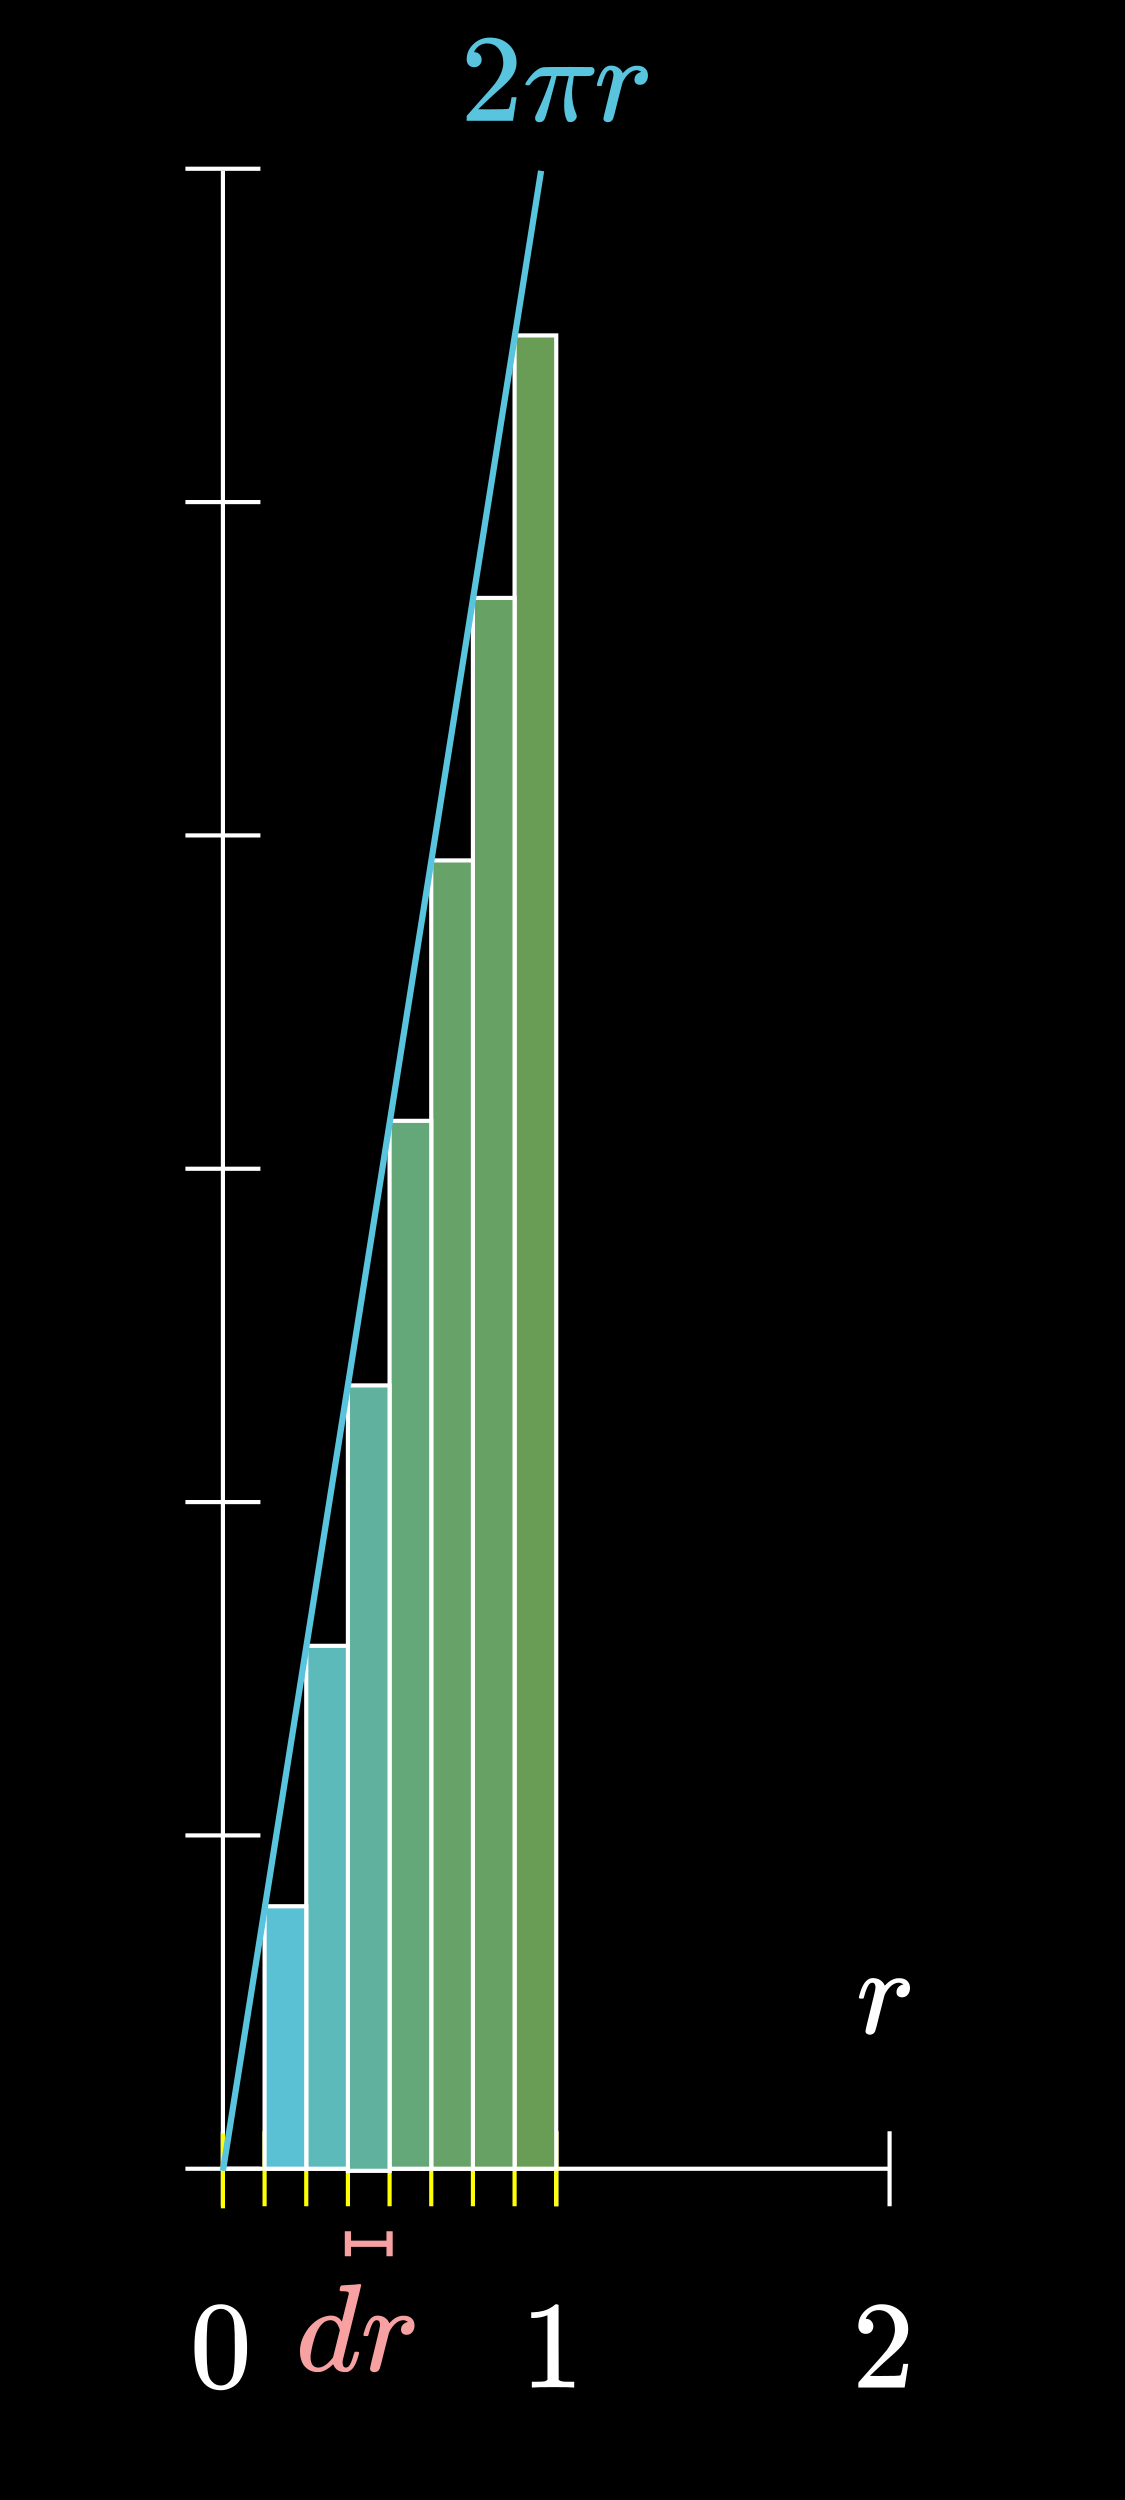
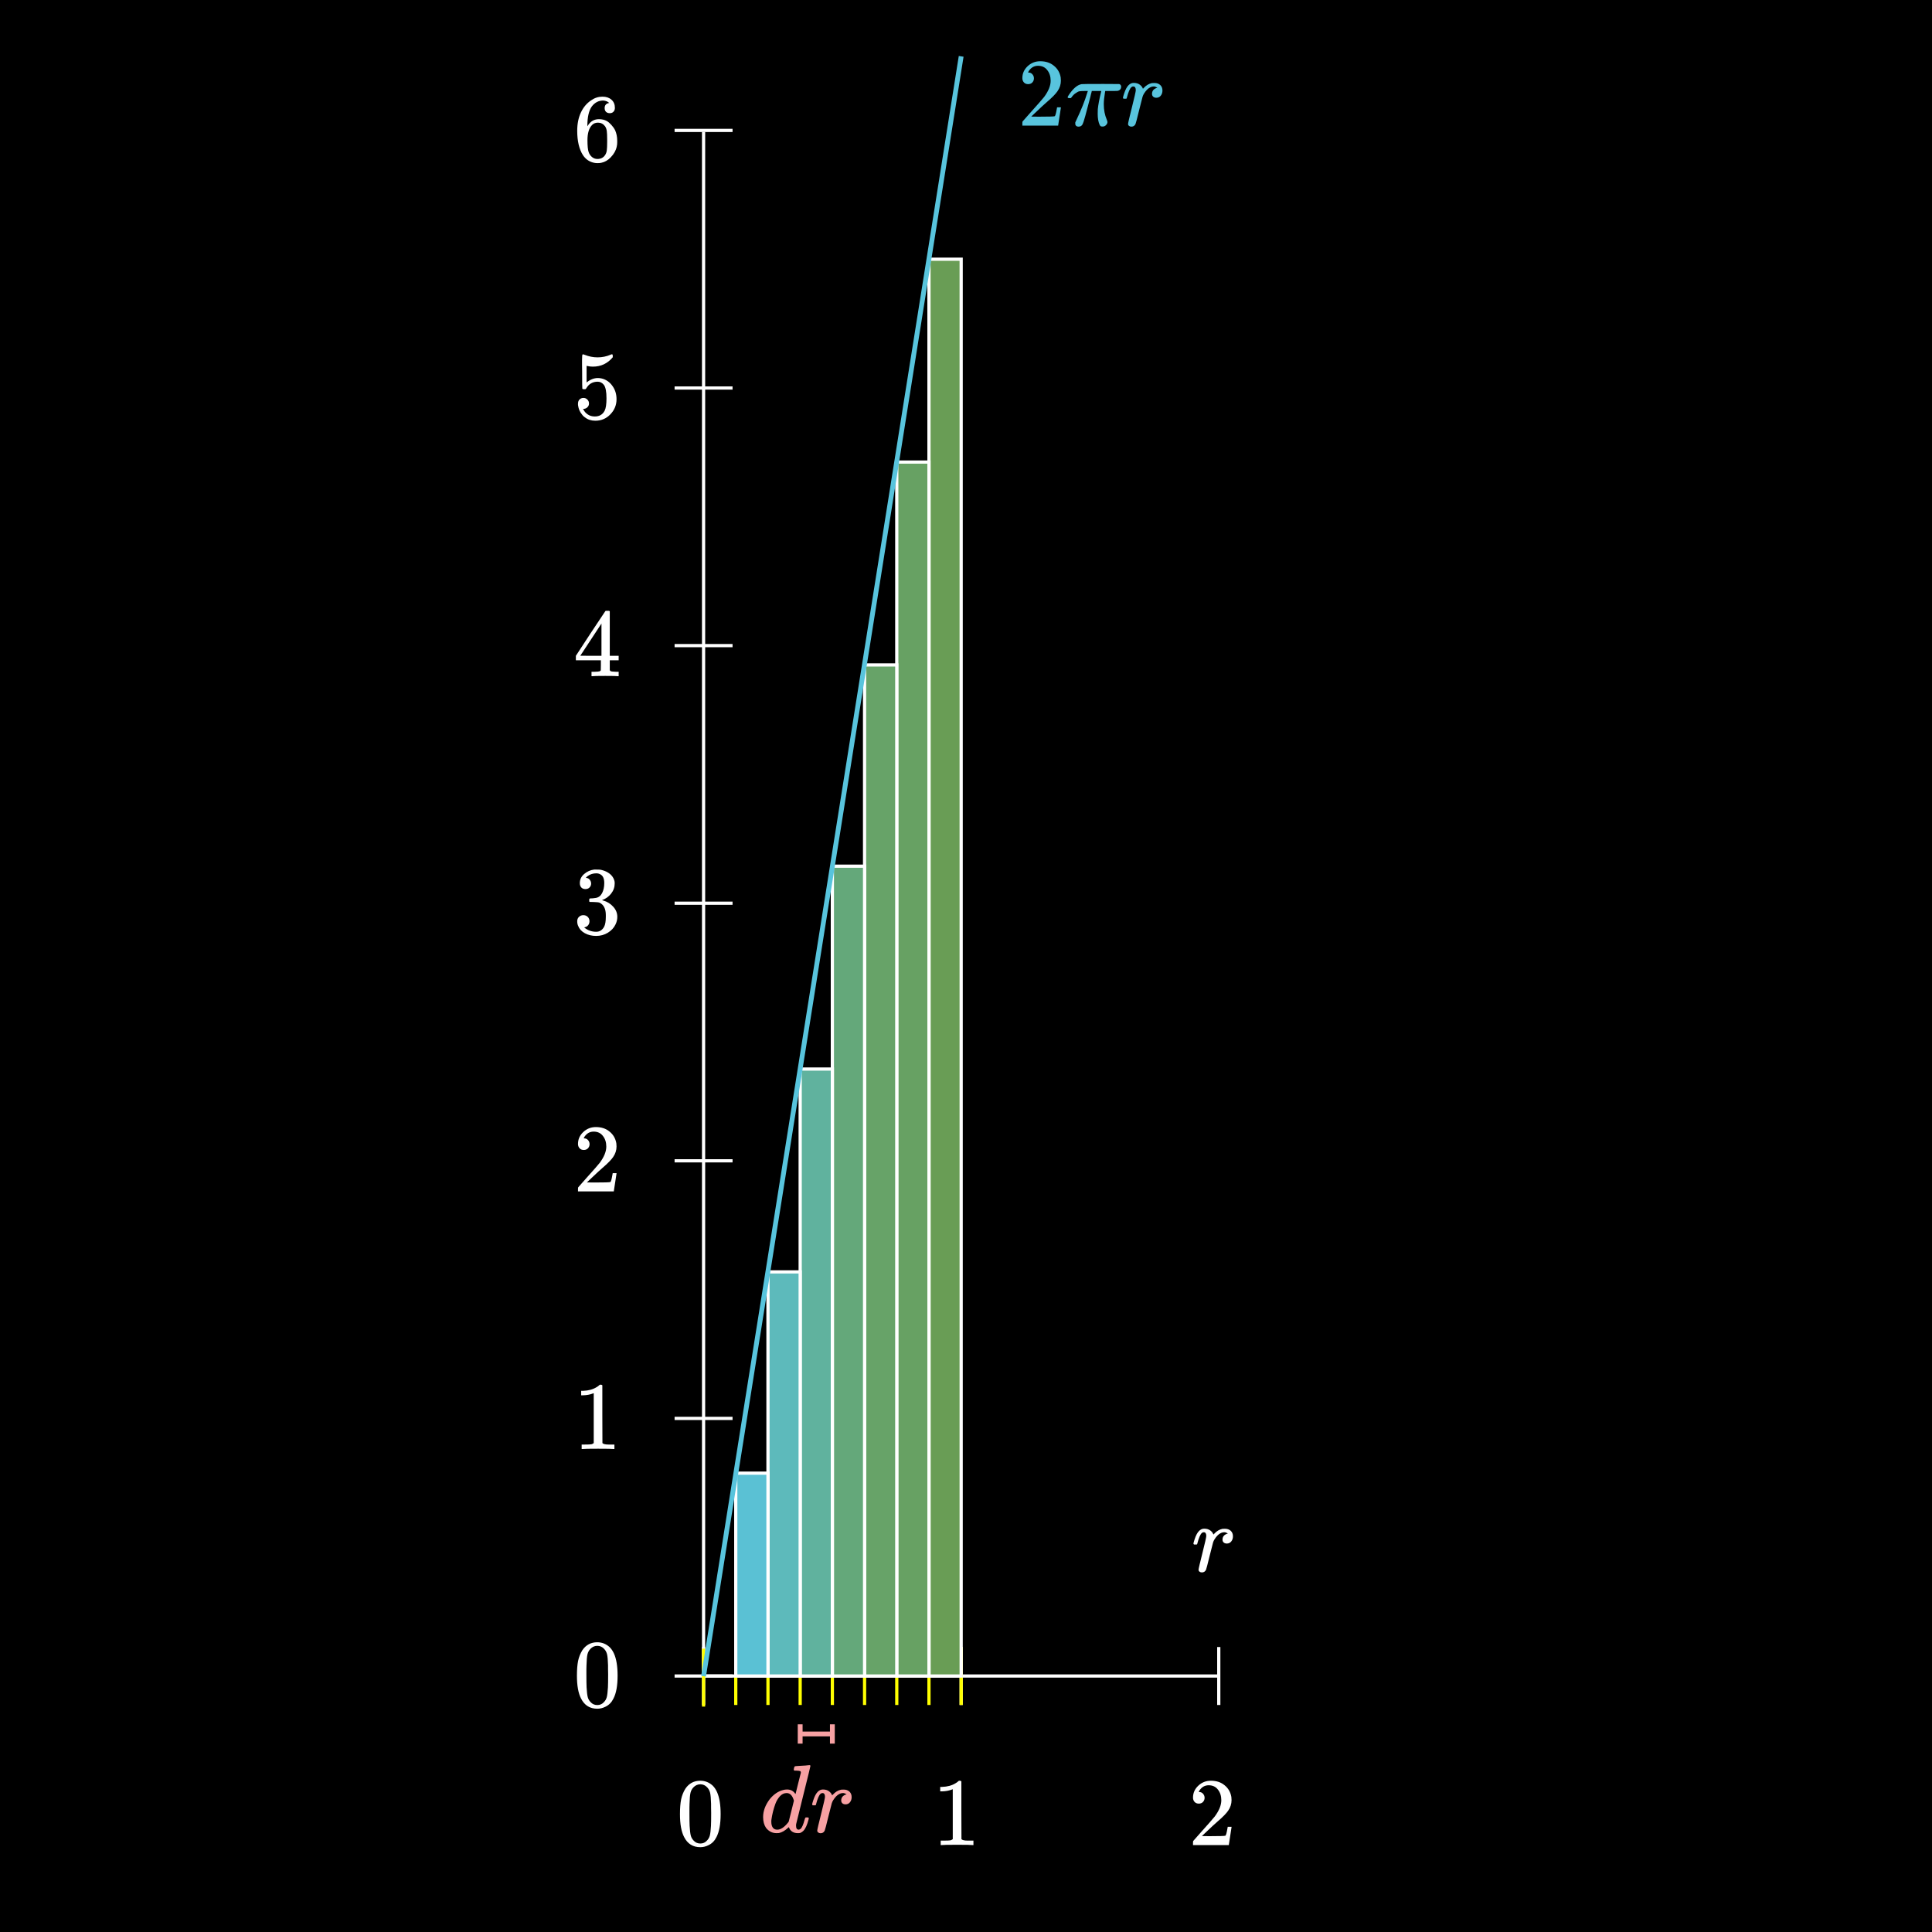
- <svg xmlns="http://www.w3.org/2000/svg" width="540" height="1200" viewBox="0 0 540 1200" fill="none">
-   <rect width="540" height="1200" fill="black" />
-   <path d="M107 1041H427" stroke="white" stroke-width="2" />
-   <path d="M107 1041L107 82" stroke="white" stroke-width="2" />
-   <path d="M107 1023V1059" stroke="white" stroke-width="2" />
-   <path d="M427 1023V1059" stroke="white" stroke-width="2" />
-   <path d="M267 1023V1059" stroke="white" stroke-width="2" />
-   <path d="M89 1041H125" stroke="white" stroke-width="2" />
-   <path d="M89 881H125" stroke="white" stroke-width="2" />
-   <path d="M89 561H125" stroke="white" stroke-width="2" />
-   <path d="M89 241H125" stroke="white" stroke-width="2" />
-   <path d="M89 721H125" stroke="white" stroke-width="2" />
-   <path d="M89 401H125" stroke="white" stroke-width="2" />
-   <path d="M89 81H125" stroke="white" stroke-width="2" />
-   <path d="M96.76 1110.9C99 1107.66 102.06 1106.04 105.94 1106.04C108.86 1106.04 111.42 1107.04 113.62 1109.04C114.7 1110.08 115.62 1111.44 116.38 1113.12C117.86 1116.44 118.6 1121 118.6 1126.8C118.6 1133 117.74 1137.74 116.02 1141.02C114.9 1143.34 113.26 1145.02 111.1 1146.06C109.42 1146.9 107.72 1147.32 106 1147.32C101.4 1147.32 98.04 1145.22 95.92 1141.02C94.2 1137.74 93.34 1133 93.34 1126.8C93.34 1123.08 93.58 1120.02 94.06 1117.62C94.58 1115.18 95.48 1112.94 96.76 1110.9ZM110.26 1110.18C109.1 1108.9 107.68 1108.26 106 1108.26C104.32 1108.26 102.88 1108.9 101.68 1110.18C100.8 1111.1 100.2 1112.22 99.88 1113.54C99.56 1114.86 99.36 1117.14 99.28 1120.38C99.28 1120.62 99.26 1121.4 99.22 1122.72C99.22 1124.04 99.22 1125.14 99.22 1126.02C99.22 1129.86 99.26 1132.54 99.34 1134.06C99.5 1136.86 99.74 1138.88 100.06 1140.12C100.38 1141.32 100.98 1142.36 101.86 1143.24C102.94 1144.44 104.32 1145.04 106 1145.04C107.64 1145.04 109 1144.44 110.08 1143.24C110.96 1142.36 111.56 1141.32 111.88 1140.12C112.2 1138.88 112.44 1136.86 112.6 1134.06C112.68 1132.54 112.72 1129.86 112.72 1126.02C112.72 1125.14 112.7 1124.04 112.66 1122.72C112.66 1121.4 112.66 1120.62 112.66 1120.38C112.58 1117.14 112.38 1114.86 112.06 1113.54C111.74 1112.22 111.14 1111.1 110.26 1110.18Z" fill="white" />
-   <path d="M274.96 1146C274.28 1145.88 271.1 1145.82 265.42 1145.82C259.82 1145.82 256.68 1145.88 256 1146H255.28V1143.24H256.84C259.16 1143.24 260.66 1143.18 261.34 1143.06C261.66 1143.02 262.14 1142.78 262.78 1142.34V1111.32C262.7 1111.32 262.54 1111.38 262.3 1111.5C260.46 1112.22 258.4 1112.6 256.12 1112.64H254.98V1109.88H256.12C259.48 1109.76 262.28 1109 264.52 1107.6C265.24 1107.2 265.86 1106.74 266.38 1106.22C266.46 1106.1 266.7 1106.04 267.1 1106.04C267.5 1106.04 267.84 1106.16 268.12 1106.4V1124.34L268.18 1142.34C268.78 1142.94 270.08 1143.24 272.08 1143.24H274.06H275.62V1146H274.96Z" fill="white" />
-   <path d="M415.6 1120.26C414.48 1120.26 413.6 1119.9 412.96 1119.18C412.32 1118.46 412 1117.58 412 1116.54C412 1113.66 413.08 1111.2 415.24 1109.16C417.44 1107.08 420.06 1106.04 423.1 1106.04C426.54 1106.04 429.38 1106.98 431.62 1108.86C433.9 1110.7 435.3 1113.12 435.82 1116.12C435.9 1116.84 435.94 1117.5 435.94 1118.1C435.94 1120.42 435.24 1122.6 433.84 1124.64C432.72 1126.32 430.46 1128.62 427.06 1131.54C425.62 1132.78 423.62 1134.62 421.06 1137.06L417.52 1140.42L422.08 1140.48C428.36 1140.48 431.7 1140.38 432.1 1140.18C432.26 1140.14 432.46 1139.72 432.7 1138.92C432.86 1138.48 433.14 1137.12 433.54 1134.84V1134.66H435.94V1134.84L434.26 1145.82V1146H412V1144.86C412 1144.06 412.04 1143.6 412.12 1143.48C412.16 1143.44 413.84 1141.54 417.16 1137.78C421.52 1132.94 424.32 1129.74 425.56 1128.18C428.24 1124.54 429.58 1121.2 429.58 1118.16C429.58 1115.52 428.88 1113.32 427.48 1111.56C426.12 1109.76 424.2 1108.86 421.72 1108.86C419.4 1108.86 417.52 1109.9 416.08 1111.98C416 1112.14 415.88 1112.36 415.72 1112.64C415.6 1112.84 415.54 1112.96 415.54 1113C415.54 1113.04 415.64 1113.06 415.84 1113.06C416.84 1113.06 417.64 1113.42 418.24 1114.14C418.88 1114.86 419.2 1115.7 419.2 1116.66C419.2 1117.66 418.86 1118.52 418.18 1119.24C417.54 1119.92 416.68 1120.26 415.6 1120.26Z" fill="white" />
-   <path d="M417.48 976.66C416.92 976.66 416.44 976.5 416.04 976.18C415.64 975.9 415.44 975.5 415.44 974.98C415.44 974.46 416.24 971.02 417.84 964.66C419.44 958.3 420.24 954.76 420.24 954.04C420.24 952.48 419.72 951.7 418.68 951.7C418.24 951.7 417.86 951.84 417.54 952.12C416.58 952.88 415.62 955.1 414.66 958.78C414.66 958.82 414.64 958.9 414.6 959.02C414.56 959.1 414.52 959.16 414.48 959.2C414.48 959.2 414.46 959.22 414.42 959.26C414.38 959.3 414.3 959.32 414.18 959.32C414.1 959.32 414.02 959.32 413.94 959.32C413.86 959.32 413.7 959.32 413.46 959.32H412.62C412.38 959.08 412.26 958.9 412.26 958.78C412.26 958.46 412.52 957.52 413.04 955.96C413.8 953.64 414.7 951.96 415.74 950.92C416.7 949.96 417.76 949.48 418.92 949.48C420.48 949.48 421.76 949.86 422.76 950.62C423.64 951.3 424.22 952 424.5 952.72C424.58 952.96 424.64 953.1 424.68 953.14C424.72 953.14 424.88 952.98 425.16 952.66C426.64 951.02 428.34 950 430.26 949.6C430.5 949.56 431.02 949.54 431.82 949.54C433.3 949.54 434.5 949.96 435.42 950.8C436.34 951.64 436.8 952.78 436.8 954.22C436.8 955.5 436.44 956.58 435.72 957.46C435.04 958.3 434.12 958.72 432.96 958.72C432.2 958.72 431.56 958.5 431.04 958.06C430.56 957.62 430.32 957.04 430.32 956.32C430.32 954.36 431.44 953.08 433.68 952.48C432.8 951.96 432.08 951.7 431.52 951.7C430.68 951.7 429.88 951.9 429.12 952.3C427.8 952.94 426.54 954.22 425.34 956.14C424.94 956.78 424.64 957.44 424.44 958.12C424.24 958.8 423.56 961.46 422.4 966.1C421.04 971.7 420.26 974.68 420.06 975.04C419.54 976.12 418.68 976.66 417.48 976.66Z" fill="white" />
-   <path d="M107 1024V1060" stroke="#FFFF00" stroke-width="2" />
-   <path d="M127 1023V1059" stroke="#FFFF00" stroke-width="2" />
-   <path d="M247 1023V1059" stroke="#FFFF00" stroke-width="2" />
-   <path d="M147 1023V1059" stroke="#FFFF00" stroke-width="2" />
-   <path d="M267 1023V1059" stroke="#FFFF00" stroke-width="2" />
-   <path d="M167 1023V1059" stroke="#FFFF00" stroke-width="2" />
-   <path d="M187 1023V1059" stroke="#FFFF00" stroke-width="2" />
-   <path d="M207 1023V1059" stroke="#FFFF00" stroke-width="2" />
-   <path d="M227 1023V1059" stroke="#FFFF00" stroke-width="2" />
-   <rect x="247" y="161" width="20" height="880" fill="#699D55" stroke="white" stroke-width="2" />
-   <rect x="227" y="287" width="20" height="754" fill="#67A163" stroke="white" stroke-width="2" />
-   <rect x="207" y="413" width="20" height="628" fill="#67A368" stroke="white" stroke-width="2" />
-   <rect x="187" y="538" width="20" height="503" fill="#64A87A" stroke="white" stroke-width="2" />
-   <rect x="167" y="665" width="20" height="377" fill="#60B29E" stroke="white" stroke-width="2" />
-   <rect x="147" y="790" width="20" height="251" fill="#5DBABB" stroke="white" stroke-width="2" />
-   <rect x="127" y="915" width="20" height="126" fill="#5AC1D4" stroke="white" stroke-width="2" />
-   <path d="M167 1083V1071V1077H187V1083V1071" stroke="#F7A1A3" stroke-width="3" />
-   <path d="M168.28 1096.72C168.88 1096.68 169.56 1096.64 170.32 1096.6C171.08 1096.52 171.64 1096.46 172 1096.42C172.4 1096.38 172.62 1096.36 172.66 1096.36C173.14 1096.36 173.38 1096.52 173.38 1096.84C173.38 1097.12 171.9 1103.18 168.94 1115.02C166.02 1126.82 164.54 1132.82 164.5 1133.02C164.46 1133.22 164.44 1133.52 164.44 1133.92C164.44 1135.6 165 1136.44 166.12 1136.44C166.48 1136.4 166.88 1136.22 167.32 1135.9C168.16 1135.1 168.98 1133.18 169.78 1130.14C170.02 1129.34 170.22 1128.92 170.38 1128.88C170.46 1128.84 170.66 1128.82 170.98 1128.82H171.22C171.98 1128.82 172.36 1128.98 172.36 1129.3C172.36 1129.46 172.3 1129.78 172.18 1130.26C171.3 1133.62 170.22 1135.94 168.94 1137.22C168.42 1137.74 167.78 1138.16 167.02 1138.48C166.7 1138.56 166.22 1138.6 165.58 1138.6C163.06 1138.6 161.3 1137.62 160.3 1135.66C160.1 1135.14 160 1134.9 160 1134.94C159.96 1134.9 159.88 1134.92 159.76 1135C159.68 1135.08 159.6 1135.16 159.52 1135.24C157.6 1137.04 155.7 1138.14 153.82 1138.54C153.58 1138.58 153.08 1138.6 152.32 1138.6C149.68 1138.6 147.5 1137.5 145.78 1135.3C144.58 1133.54 143.98 1131.3 143.98 1128.58C143.98 1124.86 145.34 1121.18 148.06 1117.54C150.54 1114.5 153.3 1112.6 156.34 1111.84C157.18 1111.6 158 1111.48 158.8 1111.48C161 1111.48 162.68 1112.32 163.84 1114C164.04 1114.24 164.14 1114.32 164.14 1114.24C164.18 1114.08 164.72 1111.9 165.76 1107.7C166.84 1103.46 167.4 1101.24 167.44 1101.04C167.44 1100.56 167.32 1100.24 167.08 1100.08C166.64 1099.92 165.84 1099.82 164.68 1099.78H163.42C163.18 1099.54 163.04 1099.38 163 1099.3C163 1099.22 163.06 1098.84 163.18 1098.16C163.38 1097.4 163.64 1097.02 163.96 1097.02C164 1097.02 164.2 1097 164.56 1096.96C164.96 1096.92 165.5 1096.88 166.18 1096.84C166.9 1096.8 167.6 1096.76 168.28 1096.72ZM163.12 1118.44C162.24 1115.28 160.74 1113.7 158.62 1113.7C157.02 1113.7 155.6 1114.38 154.36 1115.74C153.16 1117.1 152.24 1118.66 151.6 1120.42C150.44 1123.58 149.62 1126.86 149.14 1130.26C149.14 1130.38 149.12 1130.6 149.08 1130.92C149.08 1131.24 149.08 1131.48 149.08 1131.64C149.08 1133.08 149.38 1134.24 149.98 1135.12C150.62 1136 151.54 1136.44 152.74 1136.44C154.86 1136.44 157.08 1135 159.4 1132.12L159.88 1131.46C160.24 1130.02 160.78 1127.86 161.5 1124.98C162.22 1122.06 162.76 1119.88 163.12 1118.44ZM179.652 1138.66C179.092 1138.66 178.612 1138.5 178.212 1138.18C177.812 1137.9 177.612 1137.5 177.612 1136.98C177.612 1136.46 178.412 1133.02 180.012 1126.66C181.612 1120.3 182.412 1116.76 182.412 1116.04C182.412 1114.48 181.892 1113.7 180.852 1113.7C180.412 1113.7 180.032 1113.84 179.712 1114.12C178.752 1114.88 177.792 1117.1 176.832 1120.78C176.832 1120.82 176.812 1120.9 176.772 1121.02C176.732 1121.1 176.692 1121.16 176.652 1121.2C176.652 1121.2 176.632 1121.22 176.592 1121.26C176.552 1121.3 176.472 1121.32 176.352 1121.32C176.272 1121.32 176.192 1121.32 176.112 1121.32C176.032 1121.32 175.872 1121.32 175.632 1121.32H174.792C174.552 1121.08 174.432 1120.9 174.432 1120.78C174.432 1120.46 174.692 1119.52 175.212 1117.96C175.972 1115.64 176.872 1113.96 177.912 1112.92C178.872 1111.96 179.932 1111.48 181.092 1111.48C182.652 1111.48 183.932 1111.86 184.932 1112.62C185.812 1113.3 186.392 1114 186.672 1114.72C186.752 1114.96 186.812 1115.1 186.852 1115.14C186.892 1115.14 187.052 1114.98 187.332 1114.66C188.812 1113.02 190.512 1112 192.432 1111.6C192.672 1111.56 193.192 1111.54 193.992 1111.54C195.472 1111.54 196.672 1111.96 197.592 1112.8C198.512 1113.64 198.972 1114.78 198.972 1116.22C198.972 1117.5 198.612 1118.58 197.892 1119.46C197.212 1120.3 196.292 1120.72 195.132 1120.72C194.372 1120.72 193.732 1120.5 193.212 1120.06C192.732 1119.62 192.492 1119.04 192.492 1118.32C192.492 1116.36 193.612 1115.08 195.852 1114.48C194.972 1113.96 194.252 1113.7 193.692 1113.7C192.852 1113.7 192.052 1113.9 191.292 1114.3C189.972 1114.94 188.712 1116.22 187.512 1118.14C187.112 1118.78 186.812 1119.44 186.612 1120.12C186.412 1120.8 185.732 1123.46 184.572 1128.1C183.212 1133.7 182.432 1136.68 182.232 1137.04C181.712 1138.12 180.852 1138.66 179.652 1138.66Z" fill="#F7A1A3" />
-   <path d="M107 1042L259.727 82" stroke="#58C4DD" stroke-width="3" />
-   <path d="M227.6 32.26C226.48 32.26 225.6 31.9 224.96 31.18C224.32 30.46 224 29.58 224 28.54C224 25.66 225.08 23.2 227.24 21.16C229.44 19.08 232.06 18.04 235.1 18.04C238.54 18.04 241.38 18.98 243.62 20.86C245.9 22.7 247.3 25.12 247.82 28.12C247.9 28.84 247.94 29.5 247.94 30.1C247.94 32.42 247.24 34.6 245.84 36.64C244.72 38.32 242.46 40.62 239.06 43.54C237.62 44.78 235.62 46.62 233.06 49.06L229.52 52.42L234.08 52.48C240.36 52.48 243.7 52.38 244.1 52.18C244.26 52.14 244.46 51.72 244.7 50.92C244.86 50.48 245.14 49.12 245.54 46.84V46.66H247.94V46.84L246.26 57.82V58H224V56.86C224 56.06 224.04 55.6 224.12 55.48C224.16 55.44 225.84 53.54 229.16 49.78C233.52 44.94 236.32 41.74 237.56 40.18C240.24 36.54 241.58 33.2 241.58 30.16C241.58 27.52 240.88 25.32 239.48 23.56C238.12 21.76 236.2 20.86 233.72 20.86C231.4 20.86 229.52 21.9 228.08 23.98C228 24.14 227.88 24.36 227.72 24.64C227.6 24.84 227.54 24.96 227.54 25C227.54 25.04 227.64 25.06 227.84 25.06C228.84 25.06 229.64 25.42 230.24 26.14C230.88 26.86 231.2 27.7 231.2 28.66C231.2 29.66 230.86 30.52 230.18 31.24C229.54 31.92 228.68 32.26 227.6 32.26ZM276.86 55.78C276.86 56.46 276.56 57.1 275.96 57.7C275.4 58.3 274.7 58.6 273.86 58.6C273.26 58.6 272.84 58.52 272.6 58.36C272.4 58.2 272.18 57.88 271.94 57.4C271.18 55.64 270.8 53.42 270.8 50.74C270.8 49.3 270.82 48.34 270.86 47.86C271.14 45.1 271.76 41.76 272.72 37.84C272.92 37.04 273.02 36.6 273.02 36.52H267.14L267.08 36.76C267.08 36.8 267.04 36.98 266.96 37.3C266.88 37.58 266.76 38.02 266.6 38.62C266.48 39.18 266.36 39.7 266.24 40.18C263.6 50.46 262.02 56.06 261.5 56.98C261.02 58.1 260.16 58.66 258.92 58.66C258 58.66 257.36 58.32 257 57.64C256.92 57.44 256.88 57.12 256.88 56.68V56.02L257.66 54.34C260.66 48.02 262.84 42.56 264.2 37.96L264.68 36.52H262.76C261.16 36.52 260.04 36.58 259.4 36.7C258.8 36.82 258.06 37.2 257.18 37.84C256.22 38.44 255.38 39.26 254.66 40.3C254.46 40.62 254.3 40.82 254.18 40.9C254.06 40.94 253.76 40.96 253.28 40.96C252.52 40.96 252.14 40.76 252.14 40.36C252.14 40.2 252.34 39.8 252.74 39.16C255.5 34.96 258.2 32.66 260.84 32.26C261.12 32.18 265.62 32.14 274.34 32.14C280.74 32.14 284.02 32.16 284.18 32.2C284.98 32.48 285.38 33.04 285.38 33.88C285.38 35.12 284.74 35.96 283.46 36.4C283.22 36.48 281.84 36.52 279.32 36.52H275.48L275.3 37.54C274.82 40.42 274.58 42.8 274.58 44.68C274.58 48.24 275.2 51.46 276.44 54.34C276.72 55.06 276.86 55.54 276.86 55.78ZM291.699 58.66C291.139 58.66 290.659 58.5 290.259 58.18C289.859 57.9 289.659 57.5 289.659 56.98C289.659 56.46 290.459 53.02 292.059 46.66C293.659 40.3 294.459 36.76 294.459 36.04C294.459 34.48 293.939 33.7 292.899 33.7C292.459 33.7 292.079 33.84 291.759 34.12C290.799 34.88 289.839 37.1 288.879 40.78C288.879 40.82 288.859 40.9 288.819 41.02C288.779 41.1 288.739 41.16 288.699 41.2C288.699 41.2 288.679 41.22 288.639 41.26C288.599 41.3 288.519 41.32 288.399 41.32C288.319 41.32 288.239 41.32 288.159 41.32C288.079 41.32 287.919 41.32 287.679 41.32H286.839C286.599 41.08 286.479 40.9 286.479 40.78C286.479 40.46 286.739 39.52 287.259 37.96C288.019 35.64 288.919 33.96 289.959 32.92C290.919 31.96 291.979 31.48 293.139 31.48C294.699 31.48 295.979 31.86 296.979 32.62C297.859 33.3 298.439 34 298.719 34.72C298.799 34.96 298.859 35.1 298.899 35.14C298.939 35.14 299.099 34.98 299.379 34.66C300.859 33.02 302.559 32 304.479 31.6C304.719 31.56 305.239 31.54 306.039 31.54C307.519 31.54 308.719 31.96 309.639 32.8C310.559 33.64 311.019 34.78 311.019 36.22C311.019 37.5 310.659 38.58 309.939 39.46C309.259 40.3 308.339 40.72 307.179 40.72C306.419 40.72 305.779 40.5 305.259 40.06C304.779 39.62 304.539 39.04 304.539 38.32C304.539 36.36 305.659 35.08 307.899 34.48C307.019 33.96 306.299 33.7 305.739 33.7C304.899 33.7 304.099 33.9 303.339 34.3C302.019 34.94 300.759 36.22 299.559 38.14C299.159 38.78 298.859 39.44 298.659 40.12C298.459 40.8 297.779 43.46 296.619 48.1C295.259 53.7 294.479 56.68 294.279 57.04C293.759 58.12 292.899 58.66 291.699 58.66Z" fill="#58C4DD" />
+ <svg xmlns="http://www.w3.org/2000/svg" width="1200" height="1200" viewBox="0 0 1200 1200" fill="none">
+   <rect width="1200" height="1200" fill="black" />
+   <path d="M437 1041H757" stroke="white" stroke-width="2" />
+   <path d="M437 1041L437 82" stroke="white" stroke-width="2" />
+   <path d="M437 1023V1059" stroke="white" stroke-width="2" />
+   <path d="M757 1023V1059" stroke="white" stroke-width="2" />
+   <path d="M597 1023V1059" stroke="white" stroke-width="2" />
+   <path d="M419 1041H455" stroke="white" stroke-width="2" />
+   <path d="M419 881H455" stroke="white" stroke-width="2" />
+   <path d="M419 561H455" stroke="white" stroke-width="2" />
+   <path d="M419 241H455" stroke="white" stroke-width="2" />
+   <path d="M419 721H455" stroke="white" stroke-width="2" />
+   <path d="M419 401H455" stroke="white" stroke-width="2" />
+   <path d="M419 81H455" stroke="white" stroke-width="2" />
+   <path d="M746.48 976.66C745.92 976.66 745.44 976.5 745.04 976.18C744.64 975.9 744.44 975.5 744.44 974.98C744.44 974.46 745.24 971.02 746.84 964.66C748.44 958.3 749.24 954.76 749.24 954.04C749.24 952.48 748.72 951.7 747.68 951.7C747.24 951.7 746.86 951.84 746.54 952.12C745.58 952.88 744.62 955.1 743.66 958.78C743.66 958.82 743.64 958.9 743.6 959.02C743.56 959.1 743.52 959.16 743.48 959.2C743.48 959.2 743.46 959.22 743.42 959.26C743.38 959.3 743.3 959.32 743.18 959.32C743.1 959.32 743.02 959.32 742.94 959.32C742.86 959.32 742.7 959.32 742.46 959.32H741.62C741.38 959.08 741.26 958.9 741.26 958.78C741.26 958.46 741.52 957.52 742.04 955.96C742.8 953.64 743.7 951.96 744.74 950.92C745.7 949.96 746.76 949.48 747.92 949.48C749.48 949.48 750.76 949.86 751.76 950.62C752.64 951.3 753.22 952 753.5 952.72C753.58 952.96 753.64 953.1 753.68 953.14C753.72 953.14 753.88 952.98 754.16 952.66C755.64 951.02 757.34 950 759.26 949.6C759.5 949.56 760.02 949.54 760.82 949.54C762.3 949.54 763.5 949.96 764.42 950.8C765.34 951.64 765.8 952.78 765.8 954.22C765.8 955.5 765.44 956.58 764.72 957.46C764.04 958.3 763.12 958.72 761.96 958.72C761.2 958.72 760.56 958.5 760.04 958.06C759.56 957.62 759.32 957.04 759.32 956.32C759.32 954.36 760.44 953.08 762.68 952.48C761.8 951.96 761.08 951.7 760.52 951.7C759.68 951.7 758.88 951.9 758.12 952.3C756.8 952.94 755.54 954.22 754.34 956.14C753.94 956.78 753.64 957.44 753.44 958.12C753.24 958.8 752.56 961.46 751.4 966.1C750.04 971.7 749.26 974.68 749.06 975.04C748.54 976.12 747.68 976.66 746.48 976.66Z" fill="white" />
+   <path d="M744.6 1120.26C743.48 1120.26 742.6 1119.9 741.96 1119.18C741.32 1118.46 741 1117.58 741 1116.54C741 1113.66 742.08 1111.2 744.24 1109.16C746.44 1107.08 749.06 1106.04 752.1 1106.04C755.54 1106.04 758.38 1106.98 760.62 1108.86C762.9 1110.7 764.3 1113.12 764.82 1116.12C764.9 1116.84 764.94 1117.5 764.94 1118.1C764.94 1120.42 764.24 1122.6 762.84 1124.64C761.72 1126.32 759.46 1128.62 756.06 1131.54C754.62 1132.78 752.62 1134.62 750.06 1137.06L746.52 1140.42L751.08 1140.48C757.36 1140.48 760.7 1140.38 761.1 1140.18C761.26 1140.14 761.46 1139.72 761.7 1138.92C761.86 1138.48 762.14 1137.12 762.54 1134.84V1134.66H764.94V1134.84L763.26 1145.82V1146H741V1144.86C741 1144.06 741.04 1143.6 741.12 1143.48C741.16 1143.44 742.84 1141.54 746.16 1137.78C750.52 1132.94 753.32 1129.74 754.56 1128.18C757.24 1124.54 758.58 1121.2 758.58 1118.16C758.58 1115.52 757.88 1113.32 756.48 1111.56C755.12 1109.76 753.2 1108.86 750.72 1108.86C748.4 1108.86 746.52 1109.9 745.08 1111.98C745 1112.14 744.88 1112.36 744.72 1112.64C744.6 1112.84 744.54 1112.96 744.54 1113C744.54 1113.04 744.64 1113.06 744.84 1113.06C745.84 1113.06 746.64 1113.42 747.24 1114.14C747.88 1114.86 748.2 1115.7 748.2 1116.66C748.2 1117.66 747.86 1118.52 747.18 1119.24C746.54 1119.92 745.68 1120.26 744.6 1120.26Z" fill="white" />
+   <path d="M603.96 1146C603.28 1145.88 600.1 1145.82 594.42 1145.82C588.82 1145.82 585.68 1145.88 585 1146H584.28V1143.24H585.84C588.16 1143.24 589.66 1143.18 590.34 1143.06C590.66 1143.02 591.14 1142.78 591.78 1142.34V1111.32C591.7 1111.32 591.54 1111.38 591.3 1111.5C589.46 1112.22 587.4 1112.6 585.12 1112.64H583.98V1109.88H585.12C588.48 1109.76 591.28 1109 593.52 1107.6C594.24 1107.2 594.86 1106.74 595.38 1106.22C595.46 1106.1 595.7 1106.04 596.1 1106.04C596.5 1106.04 596.84 1106.16 597.12 1106.4V1124.34L597.18 1142.34C597.78 1142.94 599.08 1143.24 601.08 1143.24H603.06H604.62V1146H603.96Z" fill="white" />
+   <path d="M425.76 1110.9C428 1107.66 431.06 1106.04 434.94 1106.04C437.86 1106.04 440.42 1107.04 442.62 1109.04C443.7 1110.08 444.62 1111.44 445.38 1113.12C446.86 1116.44 447.6 1121 447.6 1126.8C447.6 1133 446.74 1137.74 445.02 1141.02C443.9 1143.34 442.26 1145.02 440.1 1146.06C438.42 1146.9 436.72 1147.32 435 1147.32C430.4 1147.32 427.04 1145.22 424.92 1141.02C423.2 1137.74 422.34 1133 422.34 1126.8C422.34 1123.08 422.58 1120.02 423.06 1117.62C423.58 1115.18 424.48 1112.94 425.76 1110.9ZM439.26 1110.18C438.1 1108.9 436.68 1108.26 435 1108.26C433.32 1108.26 431.88 1108.9 430.68 1110.18C429.8 1111.1 429.2 1112.22 428.88 1113.54C428.56 1114.86 428.36 1117.14 428.28 1120.38C428.28 1120.62 428.26 1121.4 428.22 1122.72C428.22 1124.04 428.22 1125.14 428.22 1126.02C428.22 1129.86 428.26 1132.54 428.34 1134.06C428.5 1136.86 428.74 1138.88 429.06 1140.12C429.38 1141.32 429.98 1142.36 430.86 1143.24C431.94 1144.44 433.32 1145.04 435 1145.04C436.64 1145.04 438 1144.44 439.08 1143.24C439.96 1142.36 440.56 1141.32 440.88 1140.12C441.2 1138.88 441.44 1136.86 441.6 1134.06C441.68 1132.54 441.72 1129.86 441.72 1126.02C441.72 1125.14 441.7 1124.04 441.66 1122.72C441.66 1121.4 441.66 1120.62 441.66 1120.38C441.58 1117.14 441.38 1114.86 441.06 1113.54C440.74 1112.22 440.14 1111.1 439.26 1110.18Z" fill="white" />
+   <path d="M361.76 1024.9C364 1021.66 367.06 1020.04 370.94 1020.04C373.86 1020.04 376.42 1021.04 378.62 1023.04C379.7 1024.08 380.62 1025.44 381.38 1027.12C382.86 1030.44 383.6 1035 383.6 1040.8C383.6 1047 382.74 1051.74 381.02 1055.02C379.9 1057.34 378.26 1059.02 376.1 1060.06C374.42 1060.9 372.72 1061.32 371 1061.32C366.4 1061.32 363.04 1059.22 360.92 1055.02C359.2 1051.74 358.34 1047 358.34 1040.8C358.34 1037.08 358.58 1034.02 359.06 1031.62C359.58 1029.18 360.48 1026.94 361.76 1024.9ZM375.26 1024.18C374.1 1022.9 372.68 1022.26 371 1022.26C369.32 1022.26 367.88 1022.9 366.68 1024.18C365.8 1025.1 365.2 1026.22 364.88 1027.54C364.56 1028.86 364.36 1031.14 364.28 1034.38C364.28 1034.62 364.26 1035.4 364.22 1036.72C364.22 1038.04 364.22 1039.14 364.22 1040.02C364.22 1043.86 364.26 1046.54 364.34 1048.06C364.5 1050.86 364.74 1052.88 365.06 1054.12C365.38 1055.32 365.98 1056.36 366.86 1057.24C367.94 1058.44 369.32 1059.04 371 1059.04C372.64 1059.04 374 1058.44 375.08 1057.24C375.96 1056.36 376.56 1055.32 376.88 1054.12C377.2 1052.88 377.44 1050.86 377.6 1048.06C377.68 1046.54 377.72 1043.86 377.72 1040.02C377.72 1039.14 377.7 1038.04 377.66 1036.72C377.66 1035.4 377.66 1034.62 377.66 1034.38C377.58 1031.14 377.38 1028.86 377.06 1027.54C376.74 1026.22 376.14 1025.1 375.26 1024.18Z" fill="white" />
+   <path d="M380.96 900C380.28 899.88 377.1 899.82 371.42 899.82C365.82 899.82 362.68 899.88 362 900H361.28V897.24H362.84C365.16 897.24 366.66 897.18 367.34 897.06C367.66 897.02 368.14 896.78 368.78 896.34V865.32C368.7 865.32 368.54 865.38 368.3 865.5C366.46 866.22 364.4 866.6 362.12 866.64H360.98V863.88H362.12C365.48 863.76 368.28 863 370.52 861.6C371.24 861.2 371.86 860.74 372.38 860.22C372.46 860.1 372.7 860.04 373.1 860.04C373.5 860.04 373.84 860.16 374.12 860.4V878.34L374.18 896.34C374.78 896.94 376.08 897.24 378.08 897.24H380.06H381.62V900H380.96Z" fill="white" />
+   <path d="M362.6 714.26C361.48 714.26 360.6 713.9 359.96 713.18C359.32 712.46 359 711.58 359 710.54C359 707.66 360.08 705.2 362.24 703.16C364.44 701.08 367.06 700.04 370.1 700.04C373.54 700.04 376.38 700.98 378.62 702.86C380.9 704.7 382.3 707.12 382.82 710.12C382.9 710.84 382.94 711.5 382.94 712.1C382.94 714.42 382.24 716.6 380.84 718.64C379.72 720.32 377.46 722.62 374.06 725.54C372.62 726.78 370.62 728.62 368.06 731.06L364.52 734.42L369.08 734.48C375.36 734.48 378.7 734.38 379.1 734.18C379.26 734.14 379.46 733.72 379.7 732.92C379.86 732.48 380.14 731.12 380.54 728.84V728.66H382.94V728.84L381.26 739.82V740H359V738.86C359 738.06 359.04 737.6 359.12 737.48C359.16 737.44 360.84 735.54 364.16 731.78C368.52 726.94 371.32 723.74 372.56 722.18C375.24 718.54 376.58 715.2 376.58 712.16C376.58 709.52 375.88 707.32 374.48 705.56C373.12 703.76 371.2 702.86 368.72 702.86C366.4 702.86 364.52 703.9 363.08 705.98C363 706.14 362.88 706.36 362.72 706.64C362.6 706.84 362.54 706.96 362.54 707C362.54 707.04 362.64 707.06 362.84 707.06C363.84 707.06 364.64 707.42 365.24 708.14C365.88 708.86 366.2 709.7 366.2 710.66C366.2 711.66 365.86 712.52 365.18 713.24C364.54 713.92 363.68 714.26 362.6 714.26Z" fill="white" />
+   <path d="M363.62 552.22C362.54 552.22 361.68 551.88 361.04 551.2C360.44 550.52 360.14 549.64 360.14 548.56C360.14 546.28 361.04 544.38 362.84 542.86C364.64 541.3 366.72 540.38 369.08 540.1H369.98C371.38 540.1 372.26 540.12 372.62 540.16C373.94 540.36 375.28 540.78 376.64 541.42C379.28 542.74 380.94 544.62 381.62 547.06C381.74 547.46 381.8 548 381.8 548.68C381.8 551.04 381.06 553.16 379.58 555.04C378.14 556.88 376.32 558.2 374.12 559C373.92 559.08 373.92 559.14 374.12 559.18C374.2 559.22 374.4 559.28 374.72 559.36C377.16 560.04 379.22 561.32 380.9 563.2C382.58 565.04 383.42 567.14 383.42 569.5C383.42 571.14 383.04 572.72 382.28 574.24C381.32 576.28 379.74 577.98 377.54 579.34C375.38 580.66 372.96 581.32 370.28 581.32C367.64 581.32 365.3 580.76 363.26 579.64C361.22 578.52 359.84 577.02 359.12 575.14C358.72 574.3 358.52 573.32 358.52 572.2C358.52 571.08 358.88 570.18 359.6 569.5C360.36 568.78 361.26 568.42 362.3 568.42C363.42 568.42 364.34 568.78 365.06 569.5C365.78 570.22 366.14 571.12 366.14 572.2C366.14 573.12 365.88 573.92 365.36 574.6C364.84 575.28 364.14 575.72 363.26 575.92L362.84 576.04C365 577.84 367.48 578.74 370.28 578.74C372.48 578.74 374.14 577.68 375.26 575.56C375.94 574.24 376.28 572.22 376.28 569.5V568.3C376.28 564.5 375 561.96 372.44 560.68C371.84 560.44 370.62 560.3 368.78 560.26L366.26 560.2L366.08 560.08C366 559.96 365.96 559.64 365.96 559.12C365.96 558.64 366.02 558.34 366.14 558.22C366.26 558.1 366.36 558.04 366.44 558.04C367.56 558.04 368.72 557.94 369.92 557.74C371.68 557.5 373.02 556.52 373.94 554.8C374.86 553.04 375.32 550.94 375.32 548.5C375.32 545.9 374.62 544.16 373.22 543.28C372.38 542.72 371.44 542.44 370.4 542.44C368.4 542.44 366.64 542.98 365.12 544.06C364.96 544.14 364.78 544.28 364.58 544.48C364.38 544.64 364.22 544.8 364.1 544.96L363.92 545.2C364.04 545.24 364.18 545.28 364.34 545.32C365.14 545.4 365.8 545.78 366.32 546.46C366.88 547.14 367.16 547.92 367.16 548.8C367.16 549.76 366.82 550.58 366.14 551.26C365.5 551.9 364.66 552.22 363.62 552.22Z" fill="white" />
+   <path d="M383.72 420C383.16 419.88 380.58 419.82 375.98 419.82C371.18 419.82 368.5 419.88 367.94 420H367.4V417.24H369.26C370.98 417.2 372.04 417.1 372.44 416.94C372.76 416.86 373 416.66 373.16 416.34C373.2 416.26 373.22 415.18 373.22 413.1V410.1H357.68V407.34L366.74 393.48C372.86 384.2 375.96 379.54 376.04 379.5C376.12 379.42 376.54 379.38 377.3 379.38H378.38L378.74 379.74V407.34H384.26V410.1H378.74V413.16C378.74 414.8 378.74 415.76 378.74 416.04C378.78 416.32 378.9 416.56 379.1 416.76C379.42 417.04 380.56 417.2 382.52 417.24H384.26V420H383.72ZM373.58 407.34V387.3L360.44 407.28L366.98 407.34H373.58Z" fill="white" />
+   <path d="M362.42 247.16C363.38 247.16 364.18 247.5 364.82 248.18C365.5 248.82 365.84 249.64 365.84 250.64C365.84 251.56 365.5 252.34 364.82 252.98C364.14 253.62 363.38 253.94 362.54 253.94H362.12L362.3 254.24C362.9 255.52 363.82 256.58 365.06 257.42C366.3 258.26 367.76 258.68 369.44 258.68C372.28 258.68 374.32 257.48 375.56 255.08C376.32 253.6 376.7 251.04 376.7 247.4C376.7 243.28 376.16 240.5 375.08 239.06C374.04 237.74 372.76 237.08 371.24 237.08C368.12 237.08 365.76 238.44 364.16 241.16C364 241.44 363.84 241.62 363.68 241.7C363.56 241.74 363.28 241.76 362.84 241.76C362.16 241.76 361.78 241.64 361.7 241.4C361.62 241.24 361.58 237.74 361.58 230.9C361.58 229.7 361.56 228.28 361.52 226.64C361.52 225 361.52 223.96 361.52 223.52C361.52 221.28 361.64 220.16 361.88 220.16C361.96 220.08 362.04 220.04 362.12 220.04L363.2 220.4C365.8 221.44 368.46 221.96 371.18 221.96C374.02 221.96 376.74 221.4 379.34 220.28C379.66 220.12 379.92 220.04 380.12 220.04C380.44 220.04 380.6 220.4 380.6 221.12V221.9C377.36 225.78 373.26 227.72 368.3 227.72C367.06 227.72 365.94 227.6 364.94 227.36L364.34 227.24V237.56C366.62 235.72 368.96 234.8 371.36 234.8C372.12 234.8 372.94 234.9 373.82 235.1C376.5 235.78 378.68 237.3 380.36 239.66C382.08 242.02 382.94 244.78 382.94 247.94C382.94 251.58 381.66 254.72 379.1 257.36C376.58 260 373.46 261.32 369.74 261.32C367.22 261.32 365.08 260.62 363.32 259.22C362.56 258.74 361.9 258.08 361.34 257.24C360.14 255.8 359.38 254.02 359.06 251.9C359.06 251.78 359.04 251.6 359 251.36C359 251.08 359 250.88 359 250.76C359 249.64 359.32 248.76 359.96 248.12C360.6 247.48 361.42 247.16 362.42 247.16Z" fill="white" />
+   <path d="M378.38 63.94C377.5 63.06 376.26 62.56 374.66 62.44C371.86 62.44 369.52 63.64 367.64 66.04C365.76 68.64 364.82 72.68 364.82 78.16L364.88 78.4L365.36 77.62C367 75.22 369.22 74.02 372.02 74.02C373.86 74.02 375.48 74.4 376.88 75.16C377.84 75.72 378.8 76.54 379.76 77.62C380.72 78.66 381.5 79.78 382.1 80.98C382.94 82.94 383.36 85.08 383.36 87.4V88.48C383.36 89.4 383.26 90.26 383.06 91.06C382.58 93.42 381.34 95.64 379.34 97.72C377.62 99.52 375.7 100.64 373.58 101.08C372.94 101.24 372.14 101.32 371.18 101.32C370.42 101.32 369.74 101.26 369.14 101.14C366.18 100.58 363.82 98.98 362.06 96.34C359.7 92.62 358.52 87.58 358.52 81.22C358.52 76.9 359.28 73.12 360.8 69.88C362.32 66.64 364.44 64.12 367.16 62.32C369.32 60.8 371.66 60.04 374.18 60.04C376.5 60.04 378.36 60.66 379.76 61.9C381.2 63.14 381.92 64.84 381.92 67C381.92 68 381.62 68.8 381.02 69.4C380.46 70 379.7 70.3 378.74 70.3C377.78 70.3 377 70.02 376.4 69.46C375.84 68.9 375.56 68.12 375.56 67.12C375.56 65.32 376.5 64.26 378.38 63.94ZM375.74 78.34C374.62 76.9 373.18 76.18 371.42 76.18C369.94 76.18 368.74 76.64 367.82 77.56C365.86 79.52 364.88 82.68 364.88 87.04C364.88 90.6 365.12 93.06 365.6 94.42C366 95.62 366.68 96.64 367.64 97.48C368.6 98.32 369.74 98.74 371.06 98.74C373.1 98.74 374.66 97.98 375.74 96.46C376.34 95.62 376.72 94.62 376.88 93.46C377.04 92.3 377.12 90.62 377.12 88.42V87.46V86.5C377.12 84.22 377.04 82.5 376.88 81.34C376.72 80.18 376.34 79.18 375.74 78.34Z" fill="white" />
+   <path d="M437 1024V1060" stroke="#FFFF00" stroke-width="2" />
+   <path d="M457 1023V1059" stroke="#FFFF00" stroke-width="2" />
+   <path d="M577 1023V1059" stroke="#FFFF00" stroke-width="2" />
+   <path d="M477 1023V1059" stroke="#FFFF00" stroke-width="2" />
+   <path d="M597 1023V1059" stroke="#FFFF00" stroke-width="2" />
+   <path d="M497 1023V1059" stroke="#FFFF00" stroke-width="2" />
+   <path d="M517 1023V1059" stroke="#FFFF00" stroke-width="2" />
+   <path d="M537 1023V1059" stroke="#FFFF00" stroke-width="2" />
+   <path d="M557 1023V1059" stroke="#FFFF00" stroke-width="2" />
+   <rect x="577" y="161" width="20" height="880" fill="#699D55" stroke="white" stroke-width="2" />
+   <rect x="557" y="287" width="20" height="754" fill="#67A163" stroke="white" stroke-width="2" />
+   <rect x="537" y="413" width="20" height="628" fill="#67A368" stroke="white" stroke-width="2" />
+   <rect x="517" y="538" width="20" height="503" fill="#64A87A" stroke="white" stroke-width="2" />
+   <rect x="497" y="664" width="20" height="377" fill="#60B29E" stroke="white" stroke-width="2" />
+   <rect x="477" y="790" width="20" height="251" fill="#5DBABB" stroke="white" stroke-width="2" />
+   <rect x="457" y="915" width="20" height="126" fill="#5AC1D4" stroke="white" stroke-width="2" />
+   <path d="M497 1083V1071V1077H517V1083V1071" stroke="#F7A1A3" stroke-width="3" />
+   <path d="M498.28 1096.72C498.88 1096.68 499.56 1096.64 500.32 1096.6C501.08 1096.52 501.64 1096.46 502 1096.42C502.4 1096.38 502.62 1096.36 502.66 1096.36C503.14 1096.36 503.38 1096.52 503.38 1096.84C503.38 1097.12 501.9 1103.18 498.94 1115.02C496.02 1126.82 494.54 1132.82 494.5 1133.02C494.46 1133.22 494.44 1133.52 494.44 1133.92C494.44 1135.6 495 1136.44 496.12 1136.44C496.48 1136.4 496.88 1136.22 497.32 1135.9C498.16 1135.1 498.98 1133.18 499.78 1130.14C500.02 1129.34 500.22 1128.92 500.38 1128.88C500.46 1128.84 500.66 1128.82 500.98 1128.82H501.22C501.98 1128.82 502.36 1128.98 502.36 1129.3C502.36 1129.46 502.3 1129.78 502.18 1130.26C501.3 1133.62 500.22 1135.94 498.94 1137.22C498.42 1137.74 497.78 1138.16 497.02 1138.48C496.7 1138.56 496.22 1138.6 495.58 1138.6C493.06 1138.6 491.3 1137.62 490.3 1135.66C490.1 1135.14 490 1134.9 490 1134.94C489.96 1134.9 489.88 1134.92 489.76 1135C489.68 1135.08 489.6 1135.16 489.52 1135.24C487.6 1137.04 485.7 1138.14 483.82 1138.54C483.58 1138.58 483.08 1138.6 482.32 1138.6C479.68 1138.6 477.5 1137.5 475.78 1135.3C474.58 1133.54 473.98 1131.3 473.98 1128.58C473.98 1124.86 475.34 1121.18 478.06 1117.54C480.54 1114.5 483.3 1112.6 486.34 1111.84C487.18 1111.6 488 1111.48 488.8 1111.48C491 1111.48 492.68 1112.32 493.84 1114C494.04 1114.24 494.14 1114.32 494.14 1114.24C494.18 1114.08 494.72 1111.9 495.76 1107.7C496.84 1103.46 497.4 1101.24 497.44 1101.04C497.44 1100.56 497.32 1100.24 497.08 1100.08C496.64 1099.92 495.84 1099.82 494.68 1099.78H493.42C493.18 1099.54 493.04 1099.38 493 1099.3C493 1099.22 493.06 1098.84 493.18 1098.16C493.38 1097.4 493.64 1097.02 493.96 1097.02C494 1097.02 494.2 1097 494.56 1096.96C494.96 1096.92 495.5 1096.88 496.18 1096.84C496.9 1096.8 497.6 1096.76 498.28 1096.72ZM493.12 1118.44C492.24 1115.28 490.74 1113.7 488.62 1113.7C487.02 1113.7 485.6 1114.38 484.36 1115.74C483.16 1117.1 482.24 1118.66 481.6 1120.42C480.44 1123.58 479.62 1126.86 479.14 1130.26C479.14 1130.38 479.12 1130.6 479.08 1130.92C479.08 1131.24 479.08 1131.48 479.08 1131.64C479.08 1133.08 479.38 1134.24 479.98 1135.12C480.62 1136 481.54 1136.44 482.74 1136.44C484.86 1136.44 487.08 1135 489.4 1132.12L489.88 1131.46C490.24 1130.02 490.78 1127.86 491.5 1124.98C492.22 1122.06 492.76 1119.88 493.12 1118.44ZM509.652 1138.66C509.092 1138.66 508.612 1138.5 508.212 1138.18C507.812 1137.9 507.612 1137.5 507.612 1136.98C507.612 1136.46 508.412 1133.02 510.012 1126.66C511.612 1120.3 512.412 1116.76 512.412 1116.04C512.412 1114.48 511.892 1113.7 510.852 1113.7C510.412 1113.7 510.032 1113.84 509.712 1114.12C508.752 1114.88 507.792 1117.1 506.832 1120.78C506.832 1120.82 506.812 1120.9 506.772 1121.02C506.732 1121.1 506.692 1121.16 506.652 1121.2C506.652 1121.2 506.632 1121.22 506.592 1121.26C506.552 1121.3 506.472 1121.32 506.352 1121.32C506.272 1121.32 506.192 1121.32 506.112 1121.32C506.032 1121.32 505.872 1121.32 505.632 1121.32H504.792C504.552 1121.08 504.432 1120.9 504.432 1120.78C504.432 1120.46 504.692 1119.52 505.212 1117.96C505.972 1115.64 506.872 1113.96 507.912 1112.92C508.872 1111.96 509.932 1111.48 511.092 1111.48C512.652 1111.48 513.932 1111.86 514.932 1112.62C515.812 1113.3 516.392 1114 516.672 1114.72C516.752 1114.96 516.812 1115.1 516.852 1115.14C516.892 1115.14 517.052 1114.98 517.332 1114.66C518.812 1113.02 520.512 1112 522.432 1111.6C522.672 1111.56 523.192 1111.54 523.992 1111.54C525.472 1111.54 526.672 1111.96 527.592 1112.8C528.512 1113.64 528.972 1114.78 528.972 1116.22C528.972 1117.5 528.612 1118.58 527.892 1119.46C527.212 1120.3 526.292 1120.72 525.132 1120.72C524.372 1120.72 523.732 1120.5 523.212 1120.06C522.732 1119.62 522.492 1119.04 522.492 1118.32C522.492 1116.36 523.612 1115.08 525.852 1114.48C524.972 1113.96 524.252 1113.7 523.692 1113.7C522.852 1113.7 522.052 1113.9 521.292 1114.3C519.972 1114.94 518.712 1116.22 517.512 1118.14C517.112 1118.78 516.812 1119.44 516.612 1120.12C516.412 1120.8 515.732 1123.46 514.572 1128.1C513.212 1133.7 512.432 1136.68 512.232 1137.04C511.712 1138.12 510.852 1138.66 509.652 1138.66Z" fill="#F7A1A3" />
+   <path d="M437 1041.13L597 35" stroke="#58C4DD" stroke-width="3" />
+   <path d="M638.6 52.26C637.48 52.26 636.6 51.9 635.96 51.18C635.32 50.46 635 49.58 635 48.54C635 45.66 636.08 43.2 638.24 41.16C640.44 39.08 643.06 38.04 646.1 38.04C649.54 38.04 652.38 38.98 654.62 40.86C656.9 42.7 658.3 45.12 658.82 48.12C658.9 48.84 658.94 49.5 658.94 50.1C658.94 52.42 658.24 54.6 656.84 56.64C655.72 58.32 653.46 60.62 650.06 63.54C648.62 64.78 646.62 66.62 644.06 69.06L640.52 72.42L645.08 72.48C651.36 72.48 654.7 72.38 655.1 72.18C655.26 72.14 655.46 71.72 655.7 70.92C655.86 70.48 656.14 69.12 656.54 66.84V66.66H658.94V66.84L657.26 77.82V78H635V76.86C635 76.06 635.04 75.6 635.12 75.48C635.16 75.44 636.84 73.54 640.16 69.78C644.52 64.94 647.32 61.74 648.56 60.18C651.24 56.54 652.58 53.2 652.58 50.16C652.58 47.52 651.88 45.32 650.48 43.56C649.12 41.76 647.2 40.86 644.72 40.86C642.4 40.86 640.52 41.9 639.08 43.98C639 44.14 638.88 44.36 638.72 44.64C638.6 44.84 638.54 44.96 638.54 45C638.54 45.04 638.64 45.06 638.84 45.06C639.84 45.06 640.64 45.42 641.24 46.14C641.88 46.86 642.2 47.7 642.2 48.66C642.2 49.66 641.86 50.52 641.18 51.24C640.54 51.92 639.68 52.26 638.6 52.26ZM687.86 75.78C687.86 76.46 687.56 77.1 686.96 77.7C686.4 78.3 685.7 78.6 684.86 78.6C684.26 78.6 683.84 78.52 683.6 78.36C683.4 78.2 683.18 77.88 682.94 77.4C682.18 75.64 681.8 73.42 681.8 70.74C681.8 69.3 681.82 68.34 681.86 67.86C682.14 65.1 682.76 61.76 683.72 57.84C683.92 57.04 684.02 56.6 684.02 56.52H678.14L678.08 56.76C678.08 56.8 678.04 56.98 677.96 57.3C677.88 57.58 677.76 58.02 677.6 58.62C677.48 59.18 677.36 59.7 677.24 60.18C674.6 70.46 673.02 76.06 672.5 76.98C672.02 78.1 671.16 78.66 669.92 78.66C669 78.66 668.36 78.32 668 77.64C667.92 77.44 667.88 77.12 667.88 76.68V76.02L668.66 74.34C671.66 68.02 673.84 62.56 675.2 57.96L675.68 56.52H673.76C672.16 56.52 671.04 56.58 670.4 56.7C669.8 56.82 669.06 57.2 668.18 57.84C667.22 58.44 666.38 59.26 665.66 60.3C665.46 60.62 665.3 60.82 665.18 60.9C665.06 60.94 664.76 60.96 664.28 60.96C663.52 60.96 663.14 60.76 663.14 60.36C663.14 60.2 663.34 59.8 663.74 59.16C666.5 54.96 669.2 52.66 671.84 52.26C672.12 52.18 676.62 52.14 685.34 52.14C691.74 52.14 695.02 52.16 695.18 52.2C695.98 52.48 696.38 53.04 696.38 53.88C696.38 55.12 695.74 55.96 694.46 56.4C694.22 56.48 692.84 56.52 690.32 56.52H686.48L686.3 57.54C685.82 60.42 685.58 62.8 685.58 64.68C685.58 68.24 686.2 71.46 687.44 74.34C687.72 75.06 687.86 75.54 687.86 75.78ZM702.699 78.66C702.139 78.66 701.659 78.5 701.259 78.18C700.859 77.9 700.659 77.5 700.659 76.98C700.659 76.46 701.459 73.02 703.059 66.66C704.659 60.3 705.459 56.76 705.459 56.04C705.459 54.48 704.939 53.7 703.899 53.7C703.459 53.7 703.079 53.84 702.759 54.12C701.799 54.88 700.839 57.1 699.879 60.78C699.879 60.82 699.859 60.9 699.819 61.02C699.779 61.1 699.739 61.16 699.699 61.2C699.699 61.2 699.679 61.22 699.639 61.26C699.599 61.3 699.519 61.32 699.399 61.32C699.319 61.32 699.239 61.32 699.159 61.32C699.079 61.32 698.919 61.32 698.679 61.32H697.839C697.599 61.08 697.479 60.9 697.479 60.78C697.479 60.46 697.739 59.52 698.259 57.96C699.019 55.64 699.919 53.96 700.959 52.92C701.919 51.96 702.979 51.48 704.139 51.48C705.699 51.48 706.979 51.86 707.979 52.62C708.859 53.3 709.439 54 709.719 54.72C709.799 54.96 709.859 55.1 709.899 55.14C709.939 55.14 710.099 54.98 710.379 54.66C711.859 53.02 713.559 52 715.479 51.6C715.719 51.56 716.239 51.54 717.039 51.54C718.519 51.54 719.719 51.96 720.639 52.8C721.559 53.64 722.019 54.78 722.019 56.22C722.019 57.5 721.659 58.58 720.939 59.46C720.259 60.3 719.339 60.72 718.179 60.72C717.419 60.72 716.779 60.5 716.259 60.06C715.779 59.62 715.539 59.04 715.539 58.32C715.539 56.36 716.659 55.08 718.899 54.48C718.019 53.96 717.299 53.7 716.739 53.7C715.899 53.7 715.099 53.9 714.339 54.3C713.019 54.94 711.759 56.22 710.559 58.14C710.159 58.78 709.859 59.44 709.659 60.12C709.459 60.8 708.779 63.46 707.619 68.1C706.259 73.7 705.479 76.68 705.279 77.04C704.759 78.12 703.899 78.66 702.699 78.66Z" fill="#58C4DD" />
</svg>
